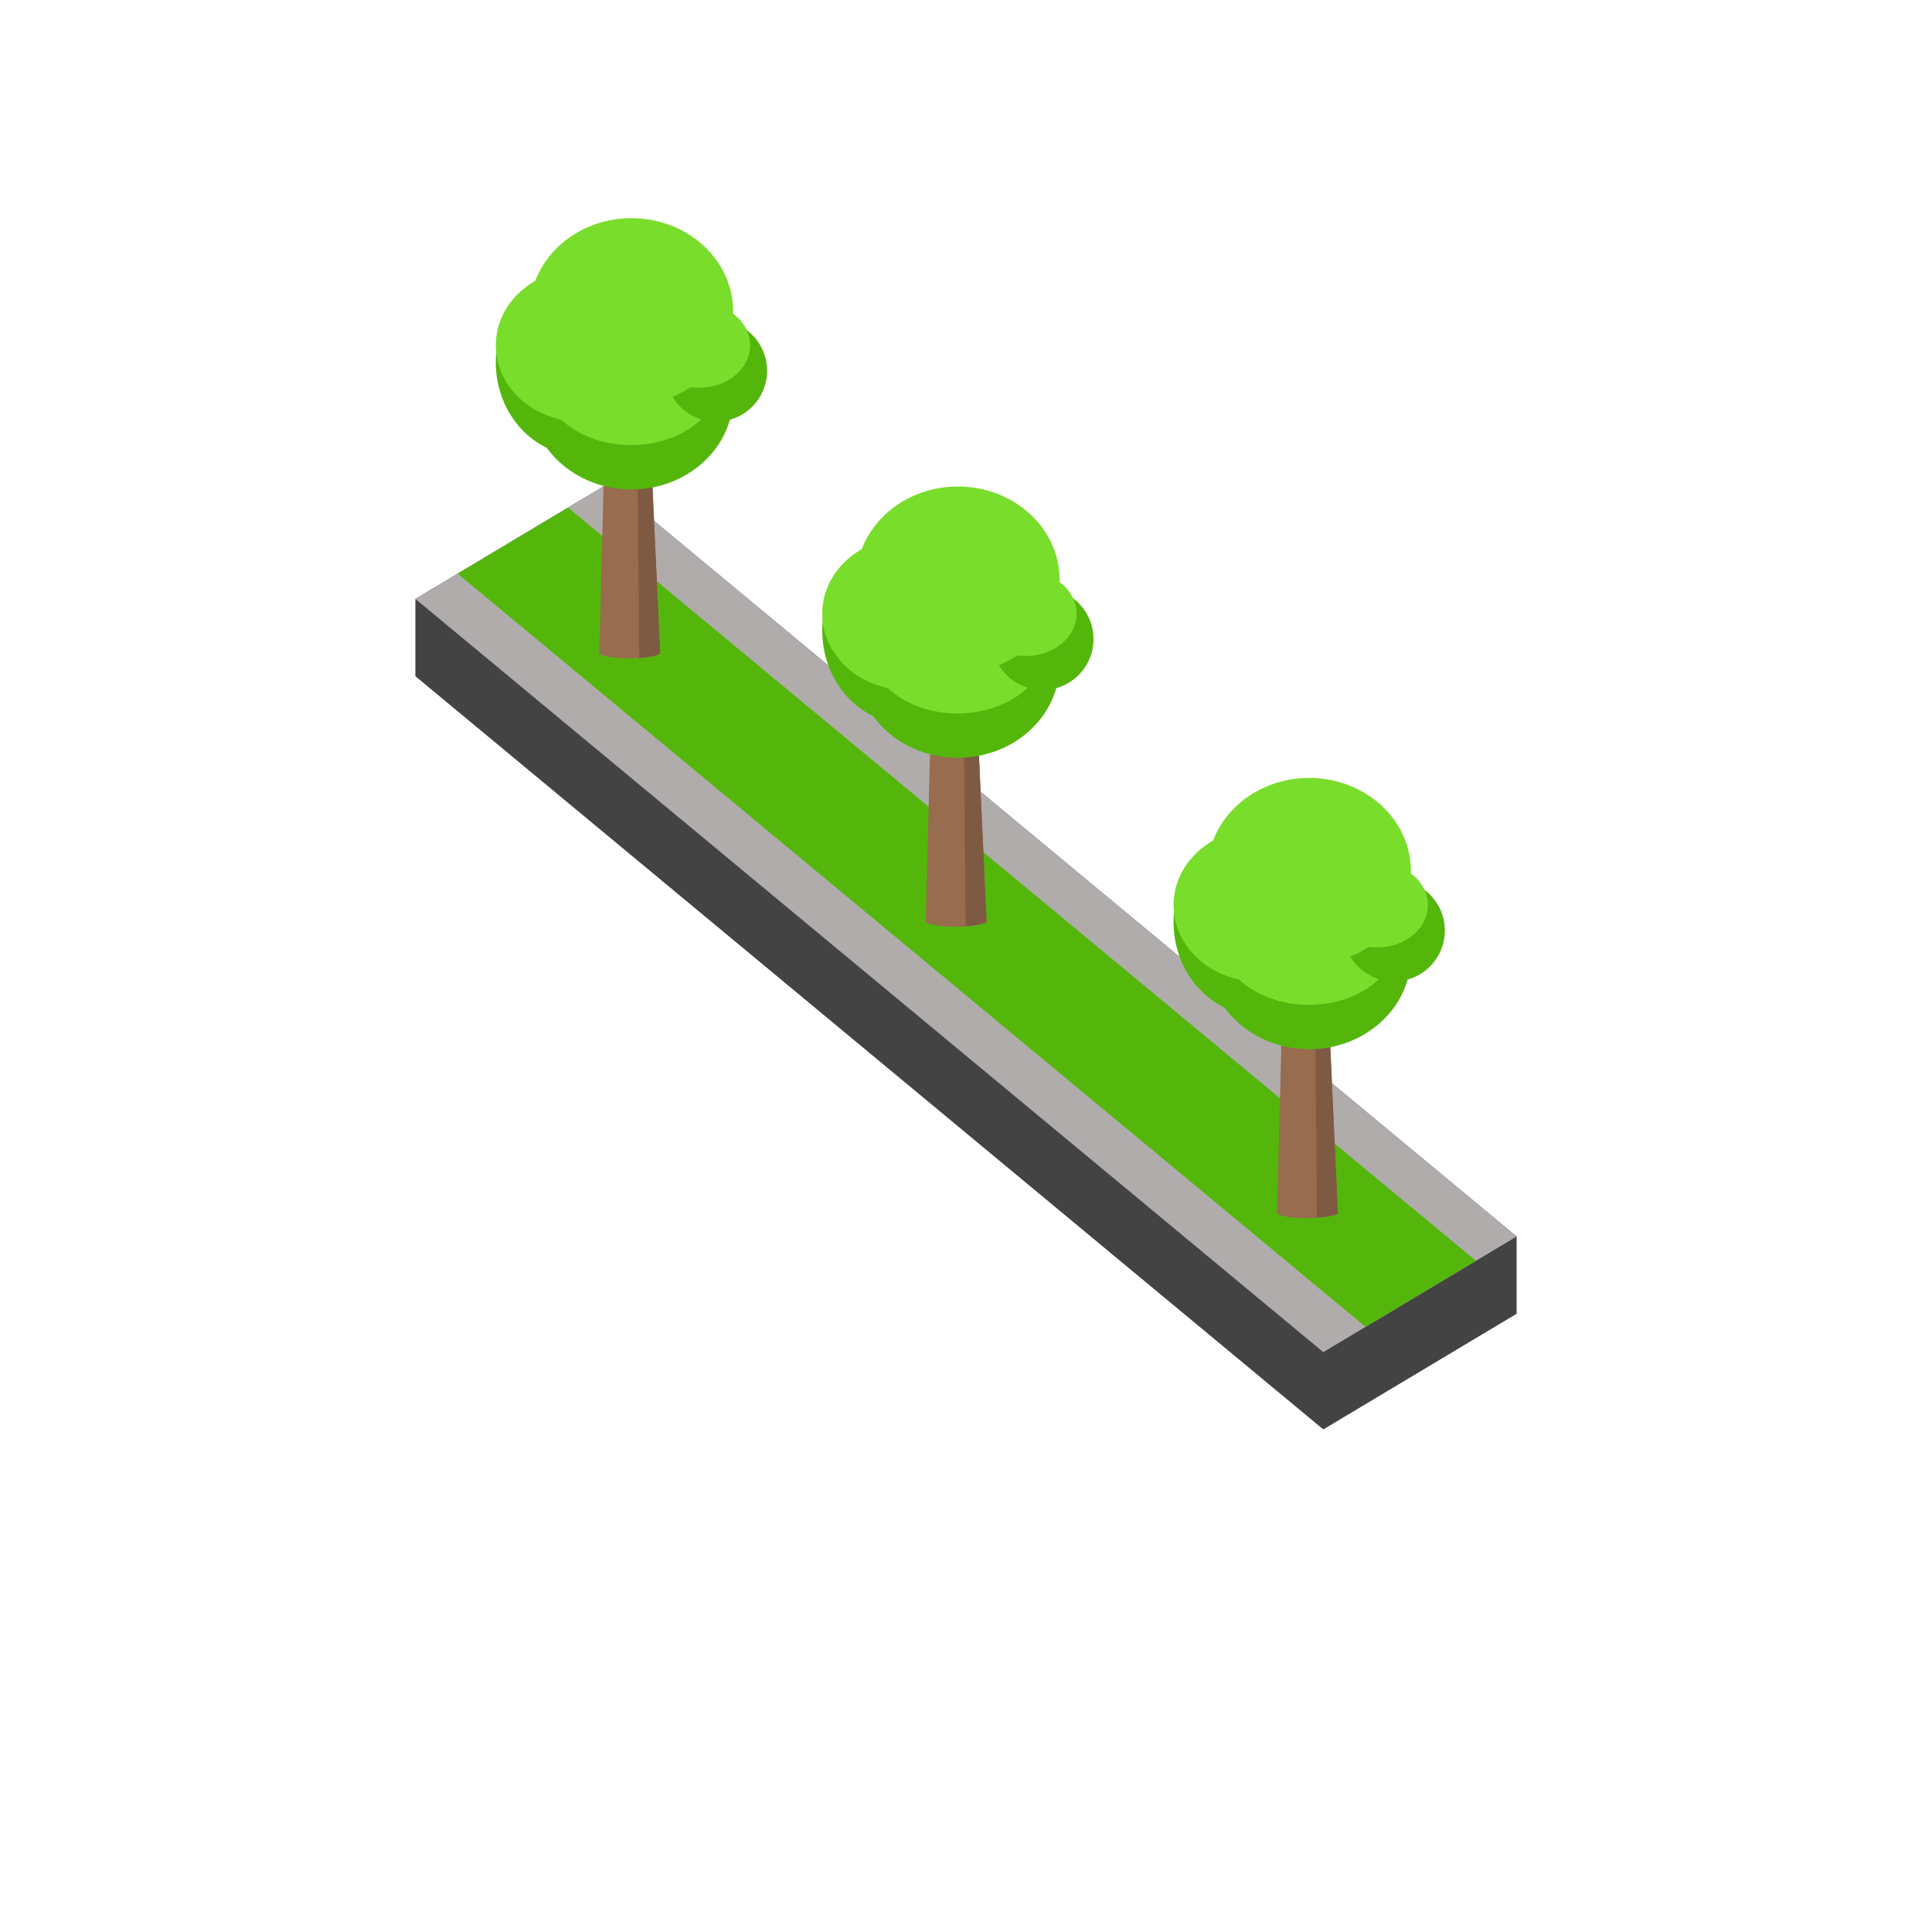
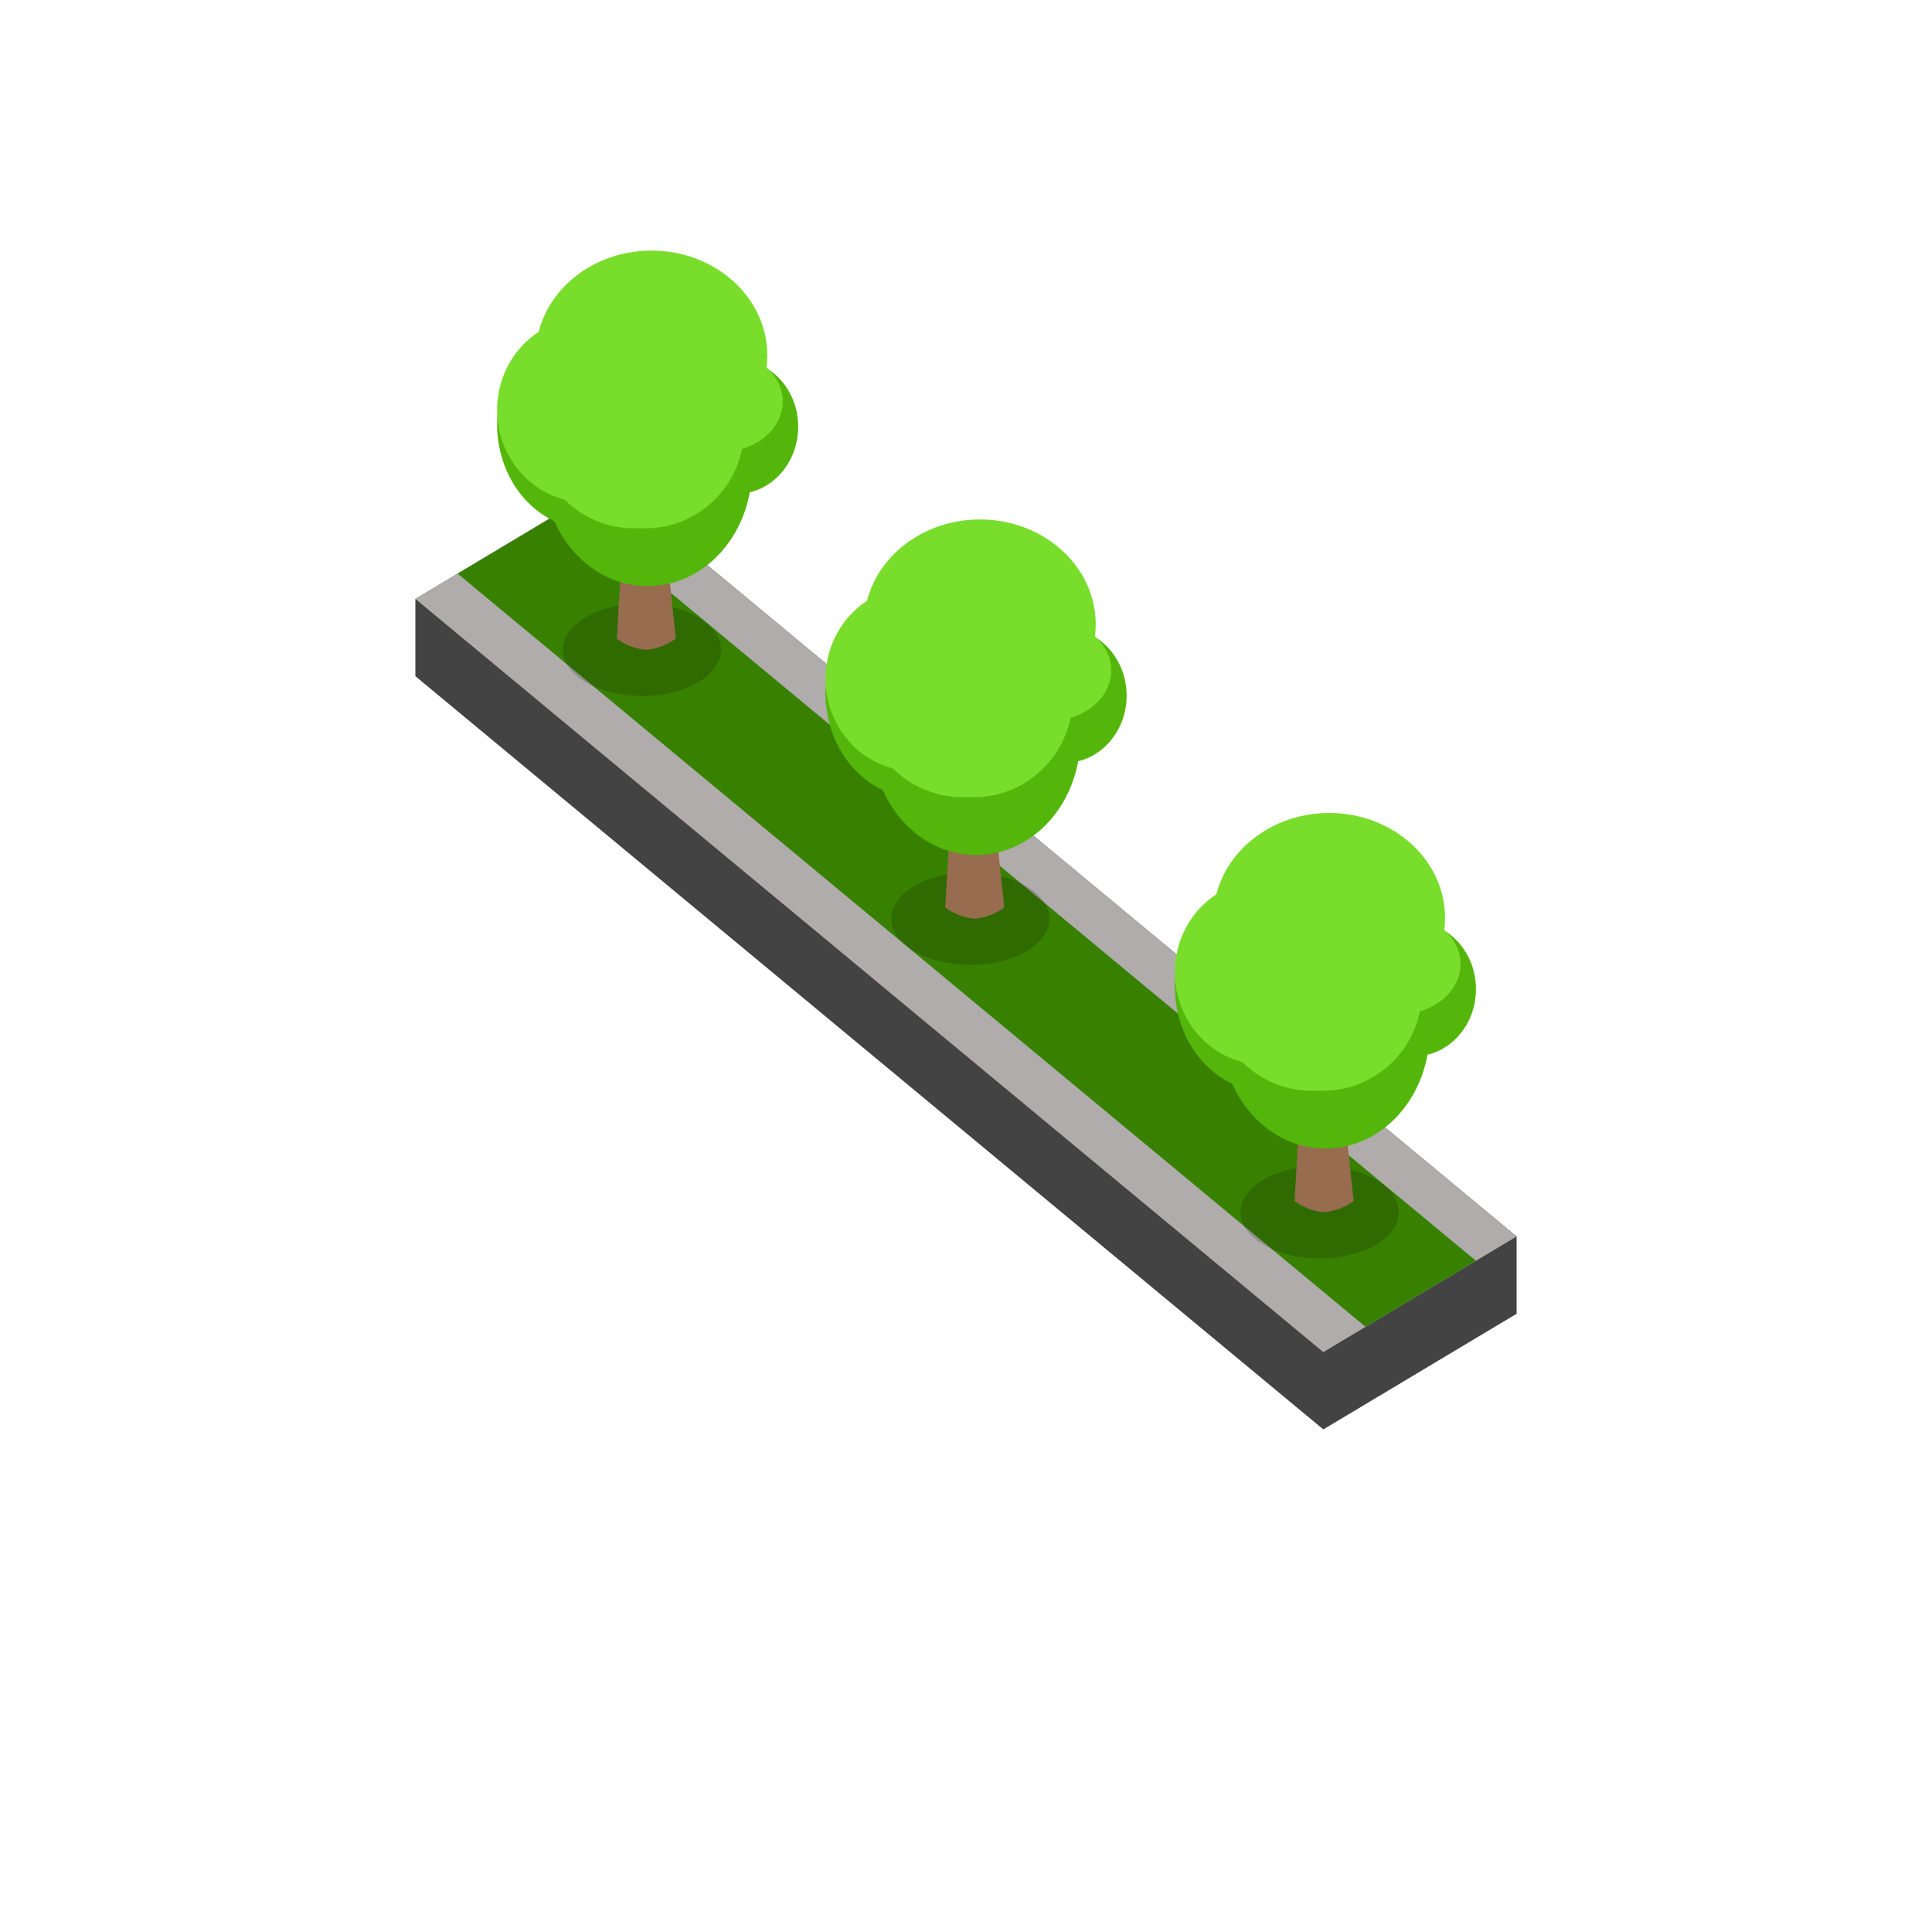
<svg xmlns="http://www.w3.org/2000/svg" width="100%" height="100%" viewBox="0 0 100 100" version="1.1" xml:space="preserve" style="fill-rule:evenodd;clip-rule:evenodd;stroke-linejoin:round;stroke-miterlimit:2;">
-   <g id="SidewalkGrassTree" transform="matrix(1.5625,0,0,1.5625,0,4.07298)">
-     <g transform="matrix(0.128,0,0,0.128,5.44,-5.76)">
-       <path d="M350,364.635L299.973,394.567L65,199.635L65,179.635L115.027,149.703L350,344.635L350,364.635Z" style="fill:rgb(67,67,67);" />
+   <g transform="matrix(0.2,0,0,0.2,8.5,-4.92702)">
+     <path d="M350,364.635L299.973,394.567L65,199.635L65,179.635L115.027,149.703L350,344.635L350,364.635Z" style="fill:rgb(67,67,67);" />
+   </g>
+   <g transform="matrix(0.2,0,0,0.2,8.5,-4.92702)">
+     <path d="M350,344.635L299.973,374.567L65,179.635L115.027,149.703L350,344.635Z" style="fill:rgb(176,172,172);" />
+   </g>
+   <g transform="matrix(0.2,0,0,0.2,8.5,-4.92702)">
+     <path d="M339.476,350.932L310.907,368.025L75.934,173.093L104.503,156L339.476,350.932Z" style="fill:rgb(56,129,0);" />
+   </g>
+   <g transform="matrix(1.30158,0,0,1.30158,-8.2512,5.59533)">
+     <g transform="matrix(1,0,0,1,28.721,19.706)">
+       <ellipse cx="3.145" cy="1.836" rx="3.145" ry="1.836" style="fill:rgb(1,1,1);fill-opacity:0.17;" />
    </g>
-     <g transform="matrix(0.128,0,0,0.128,5.44,-5.76)">
-       <path d="M350,344.635L299.973,374.567L65,179.635L115.027,149.703L350,344.635Z" style="fill:rgb(176,172,172);" />
+     <g transform="matrix(1,0,0,1,30.867,16.71)">
+       <path d="M0.263,0L1.88,0L2.35,4.386C2.003,4.64 1.593,4.794 1.164,4.832C0.742,4.796 0.338,4.641 0,4.386L0.263,0Z" style="fill:rgb(151,108,79);fill-rule:nonzero;" />
    </g>
-     <g id="Grass" transform="matrix(0.128,0,0,0.128,5.44,-5.76)">
-       <path d="M339.476,350.932L310.907,368.025L75.934,173.093L104.503,156L339.476,350.932Z" style="fill:rgb(84,182,11);" />
+     <g transform="matrix(1,0,0,1,27.95,9.67)">
+       <ellipse cx="4.145" cy="4.671" rx="4.145" ry="4.671" style="fill:rgb(84,182,11);" />
    </g>
-     <g id="Trees">
-       <g id="Tree-median" transform="matrix(0.64394,0,0,0.64394,16.9673,44.0615)">
-         <g id="Path_3564" transform="matrix(1,0,0,1,39.345,-15.422)">
-           <path d="M0.35,-8.3L2.505,-8.3L3.132,5.38C2.661,5.695 0.459,5.697 0,5.38L0.35,-8.3Z" style="fill:rgb(151,108,79);fill-rule:nonzero;" />
-         </g>
-         <g transform="matrix(1,0,0,1,39.345,-15.422)">
-           <path d="M2.055,5.602L1.929,-8.3L2.505,-8.3L3.132,5.38C2.955,5.498 2.055,5.602 2.055,5.602Z" style="fill:rgb(126,90,66);fill-rule:nonzero;" />
-         </g>
-         <g transform="matrix(0.87219,0,0,0.87219,5.2402,-7.07561)">
-           <g id="Ellipse_885" transform="matrix(1,0,0,1,35,-24.097)">
-             <ellipse cx="6" cy="5.5" rx="6" ry="5.5" style="fill:rgb(84,182,11);" />
-           </g>
-           <g id="Ellipse_886" transform="matrix(1,0,0,1,33,-26.097)">
-             <ellipse cx="5" cy="5.5" rx="5" ry="5.5" style="fill:rgb(84,182,11);" />
-           </g>
-           <g id="Path_3565" transform="matrix(1,0,0,1,35.456,-25.286)">
-             <path d="M5.525,0C8.576,0 11.05,2.2 11.05,4.911C11.05,7.622 8.576,9.574 5.525,9.574C2.474,9.574 0,7.623 0,4.911C0,2.199 2.474,0 5.525,0Z" style="fill:rgb(121,221,44);fill-rule:nonzero;" />
-           </g>
-           <g id="Ellipse_887" transform="matrix(1,0,0,1,33,-26.097)">
-             <ellipse cx="5" cy="4.5" rx="5" ry="4.5" style="fill:rgb(121,221,44);" />
-           </g>
-           <g id="Ellipse_883" transform="matrix(1,0,0,1,43,-23.097)">
-             <circle cx="3" cy="3" r="3" style="fill:rgb(84,182,11);" />
-           </g>
-           <g id="Ellipse_888" transform="matrix(1,0,0,1,35,-29.097)">
-             <ellipse cx="6" cy="5.5" rx="6" ry="5.5" style="fill:rgb(121,221,44);" />
-           </g>
-           <g id="Ellipse_889" transform="matrix(1,0,0,1,42,-24.097)">
-             <ellipse cx="3" cy="2.5" rx="3" ry="2.5" style="fill:rgb(121,221,44);" />
-           </g>
-         </g>
-       </g>
-       <g id="Tree-median1" transform="matrix(0.64394,0,0,0.64394,5.32936,34.4077)">
-         <g id="Path_35641" transform="matrix(1,0,0,1,39.345,-15.422)">
-           <path d="M0.35,-8.3L2.505,-8.3L3.132,5.38C2.661,5.695 0.459,5.697 0,5.38L0.35,-8.3Z" style="fill:rgb(151,108,79);fill-rule:nonzero;" />
-         </g>
-         <g transform="matrix(1,0,0,1,39.345,-15.422)">
-           <path d="M2.055,5.602L1.929,-8.3L2.505,-8.3L3.132,5.38C2.955,5.498 2.055,5.602 2.055,5.602Z" style="fill:rgb(126,90,66);fill-rule:nonzero;" />
-         </g>
-         <g transform="matrix(0.87219,0,0,0.87219,5.2402,-7.07561)">
-           <g id="Ellipse_8851" transform="matrix(1,0,0,1,35,-24.097)">
-             <ellipse cx="6" cy="5.5" rx="6" ry="5.5" style="fill:rgb(84,182,11);" />
-           </g>
-           <g id="Ellipse_8861" transform="matrix(1,0,0,1,33,-26.097)">
-             <ellipse cx="5" cy="5.5" rx="5" ry="5.5" style="fill:rgb(84,182,11);" />
-           </g>
-           <g id="Path_35651" transform="matrix(1,0,0,1,35.456,-25.286)">
-             <path d="M5.525,0C8.576,0 11.05,2.2 11.05,4.911C11.05,7.622 8.576,9.574 5.525,9.574C2.474,9.574 0,7.623 0,4.911C0,2.199 2.474,0 5.525,0Z" style="fill:rgb(121,221,44);fill-rule:nonzero;" />
-           </g>
-           <g id="Ellipse_8871" transform="matrix(1,0,0,1,33,-26.097)">
-             <ellipse cx="5" cy="4.5" rx="5" ry="4.5" style="fill:rgb(121,221,44);" />
-           </g>
-           <g id="Ellipse_8831" transform="matrix(1,0,0,1,43,-23.097)">
-             <circle cx="3" cy="3" r="3" style="fill:rgb(84,182,11);" />
-           </g>
-           <g id="Ellipse_8881" transform="matrix(1,0,0,1,35,-29.097)">
-             <ellipse cx="6" cy="5.5" rx="6" ry="5.5" style="fill:rgb(121,221,44);" />
-           </g>
-           <g id="Ellipse_8891" transform="matrix(1,0,0,1,42,-24.097)">
-             <ellipse cx="3" cy="2.5" rx="3" ry="2.5" style="fill:rgb(121,221,44);" />
-           </g>
-         </g>
-       </g>
-       <g id="Tree-median2" transform="matrix(0.64394,0,0,0.64394,-5.48436,25.5187)">
-         <g id="Path_35642" transform="matrix(1,0,0,1,39.345,-15.422)">
-           <path d="M0.35,-8.3L2.505,-8.3L3.132,5.38C2.661,5.695 0.459,5.697 0,5.38L0.35,-8.3Z" style="fill:rgb(151,108,79);fill-rule:nonzero;" />
-         </g>
-         <g transform="matrix(1,0,0,1,39.345,-15.422)">
-           <path d="M2.055,5.602L1.929,-8.3L2.505,-8.3L3.132,5.38C2.955,5.498 2.055,5.602 2.055,5.602Z" style="fill:rgb(126,90,66);fill-rule:nonzero;" />
-         </g>
-         <g transform="matrix(0.87219,0,0,0.87219,5.2402,-7.07561)">
-           <g id="Ellipse_8852" transform="matrix(1,0,0,1,35,-24.097)">
-             <ellipse cx="6" cy="5.5" rx="6" ry="5.5" style="fill:rgb(84,182,11);" />
-           </g>
-           <g id="Ellipse_8862" transform="matrix(1,0,0,1,33,-26.097)">
-             <ellipse cx="5" cy="5.5" rx="5" ry="5.5" style="fill:rgb(84,182,11);" />
-           </g>
-           <g id="Path_35652" transform="matrix(1,0,0,1,35.456,-25.286)">
-             <path d="M5.525,0C8.576,0 11.05,2.2 11.05,4.911C11.05,7.622 8.576,9.574 5.525,9.574C2.474,9.574 0,7.623 0,4.911C0,2.199 2.474,0 5.525,0Z" style="fill:rgb(121,221,44);fill-rule:nonzero;" />
-           </g>
-           <g id="Ellipse_8872" transform="matrix(1,0,0,1,33,-26.097)">
-             <ellipse cx="5" cy="4.5" rx="5" ry="4.5" style="fill:rgb(121,221,44);" />
-           </g>
-           <g id="Ellipse_8832" transform="matrix(1,0,0,1,43,-23.097)">
-             <circle cx="3" cy="3" r="3" style="fill:rgb(84,182,11);" />
-           </g>
-           <g id="Ellipse_8882" transform="matrix(1,0,0,1,35,-29.097)">
-             <ellipse cx="6" cy="5.5" rx="6" ry="5.5" style="fill:rgb(121,221,44);" />
-           </g>
-           <g id="Ellipse_8892" transform="matrix(1,0,0,1,42,-24.097)">
-             <ellipse cx="3" cy="2.5" rx="3" ry="2.5" style="fill:rgb(121,221,44);" />
-           </g>
-         </g>
-       </g>
+     <g transform="matrix(1,0,0,1,26.107,8.401)">
+       <ellipse cx="3.684" cy="4.171" rx="3.684" ry="4.171" style="fill:rgb(84,182,11);" />
    </g>
-     <g id="Position" transform="matrix(0.64,0,0,0.64,0,-2.60671)">
-       <rect x="68.495" y="68" width="10.005" height="5.986" style="fill:none;" />
+     <g transform="matrix(1,0,0,1,33.169,10.003)">
+       <ellipse cx="2.456" cy="2.669" rx="2.456" ry="2.669" style="fill:rgb(84,182,11);" />
    </g>
-     <g id="Extents" transform="matrix(0.64,0,0,0.635026,0,-2.23871)">
-       <rect x="21.5" y="10.801" width="57" height="63.185" style="fill:none;" />
+     <g transform="matrix(1,0,0,1,26.107,8.335)">
+       <ellipse cx="3.531" cy="3.67" rx="3.531" ry="3.67" style="fill:rgb(121,221,44);" />
+     </g>
+     <g transform="matrix(1,0,0,1,32.555,9.67)">
+       <ellipse cx="2.456" cy="2.002" rx="2.456" ry="2.002" style="fill:rgb(121,221,44);" />
+     </g>
+     <g transform="matrix(1,0,0,1,27.632,8.904)">
+       <path d="M4.145,0C6.379,-0.038 8.249,1.767 8.29,4C8.233,6.106 6.485,7.807 4.378,7.807C4.301,7.807 4.223,7.805 4.145,7.8C4.067,7.805 3.989,7.807 3.912,7.807C1.805,7.807 0.057,6.106 0,4C0.041,1.767 1.911,-0.038 4.145,0Z" style="fill:rgb(121,221,44);fill-rule:nonzero;" />
+     </g>
+     <g transform="matrix(1,0,0,1,27.643,5.666)">
+       <ellipse cx="4.605" cy="4.171" rx="4.605" ry="4.171" style="fill:rgb(121,221,44);" />
    </g>
  </g>
+   <g transform="matrix(1.30158,0,0,1.30158,-3.91709,9.51001)">
+     <g transform="matrix(1,0,0,1,38.452,27.391)">
+       <ellipse cx="3.145" cy="1.836" rx="3.145" ry="1.836" style="fill:rgb(1,1,1);fill-opacity:0.17;" />
+     </g>
+     <g transform="matrix(1,0,0,1,40.598,24.395)">
+       <path d="M0.263,0L1.88,0L2.35,4.386C2.003,4.64 1.593,4.794 1.164,4.832C0.742,4.796 0.338,4.641 0,4.386L0.263,0Z" style="fill:rgb(151,108,79);fill-rule:nonzero;" />
+     </g>
+     <g transform="matrix(1,0,0,1,37.68,17.354)">
+       <ellipse cx="4.145" cy="4.671" rx="4.145" ry="4.671" style="fill:rgb(84,182,11);" />
+     </g>
+     <g transform="matrix(1,0,0,1,35.838,16.086)">
+       <ellipse cx="3.684" cy="4.171" rx="3.684" ry="4.171" style="fill:rgb(84,182,11);" />
+     </g>
+     <g transform="matrix(1,0,0,1,42.9,17.688)">
+       <ellipse cx="2.456" cy="2.669" rx="2.456" ry="2.669" style="fill:rgb(84,182,11);" />
+     </g>
+     <g transform="matrix(1,0,0,1,35.838,16.02)">
+       <ellipse cx="3.531" cy="3.67" rx="3.531" ry="3.67" style="fill:rgb(121,221,44);" />
+     </g>
+     <g transform="matrix(1,0,0,1,42.286,17.354)">
+       <ellipse cx="2.456" cy="2.002" rx="2.456" ry="2.002" style="fill:rgb(121,221,44);" />
+     </g>
+     <g transform="matrix(1,0,0,1,37.363,16.589)">
+       <path d="M4.145,0C6.379,-0.038 8.249,1.767 8.29,4C8.233,6.106 6.485,7.807 4.378,7.807C4.301,7.807 4.223,7.805 4.145,7.8C4.067,7.805 3.989,7.807 3.912,7.807C1.805,7.807 0.057,6.106 0,4C0.041,1.767 1.911,-0.038 4.145,0Z" style="fill:rgb(121,221,44);fill-rule:nonzero;" />
+     </g>
+     <g transform="matrix(1,0,0,1,37.373,13.351)">
+       <ellipse cx="4.605" cy="4.171" rx="4.605" ry="4.171" style="fill:rgb(121,221,44);" />
+     </g>
+   </g>
+   <g transform="matrix(1.30158,0,0,1.30158,0.976256,13.8462)">
+     <g transform="matrix(1,0,0,1,48.584,35.732)">
+       <ellipse cx="3.145" cy="1.836" rx="3.145" ry="1.836" style="fill:rgb(1,1,1);fill-opacity:0.17;" />
+     </g>
+     <g transform="matrix(1,0,0,1,50.73,32.736)">
+       <path d="M0.263,0L1.88,0L2.35,4.386C2.003,4.64 1.593,4.794 1.164,4.832C0.742,4.796 0.338,4.641 0,4.386L0.263,0Z" style="fill:rgb(151,108,79);fill-rule:nonzero;" />
+     </g>
+     <g transform="matrix(1,0,0,1,47.812,25.696)">
+       <ellipse cx="4.145" cy="4.671" rx="4.145" ry="4.671" style="fill:rgb(84,182,11);" />
+     </g>
+     <g transform="matrix(1,0,0,1,45.97,24.427)">
+       <ellipse cx="3.684" cy="4.171" rx="3.684" ry="4.171" style="fill:rgb(84,182,11);" />
+     </g>
+     <g transform="matrix(1,0,0,1,53.032,26.029)">
+       <ellipse cx="2.456" cy="2.669" rx="2.456" ry="2.669" style="fill:rgb(84,182,11);" />
+     </g>
+     <g transform="matrix(1,0,0,1,45.97,24.361)">
+       <ellipse cx="3.531" cy="3.67" rx="3.531" ry="3.67" style="fill:rgb(121,221,44);" />
+     </g>
+     <g transform="matrix(1,0,0,1,52.418,25.696)">
+       <ellipse cx="2.456" cy="2.002" rx="2.456" ry="2.002" style="fill:rgb(121,221,44);" />
+     </g>
+     <g transform="matrix(1,0,0,1,47.495,24.93)">
+       <path d="M4.145,0C6.379,-0.038 8.249,1.767 8.29,4C8.233,6.106 6.485,7.807 4.378,7.807C4.301,7.807 4.223,7.805 4.145,7.8C4.067,7.805 3.989,7.807 3.912,7.807C1.805,7.807 0.057,6.106 0,4C0.041,1.767 1.911,-0.038 4.145,0Z" style="fill:rgb(121,221,44);fill-rule:nonzero;" />
+     </g>
+     <g transform="matrix(1,0,0,1,47.505,21.692)">
+       <ellipse cx="4.605" cy="4.171" rx="4.605" ry="4.171" style="fill:rgb(121,221,44);" />
+     </g>
+   </g>
+   <rect id="Position" x="68.603" y="68" width="9.897" height="5.986" style="fill:none;" />
+   <rect id="Extents" x="21.5" y="12.97" width="57" height="61.016" style="fill:none;" />
</svg>
